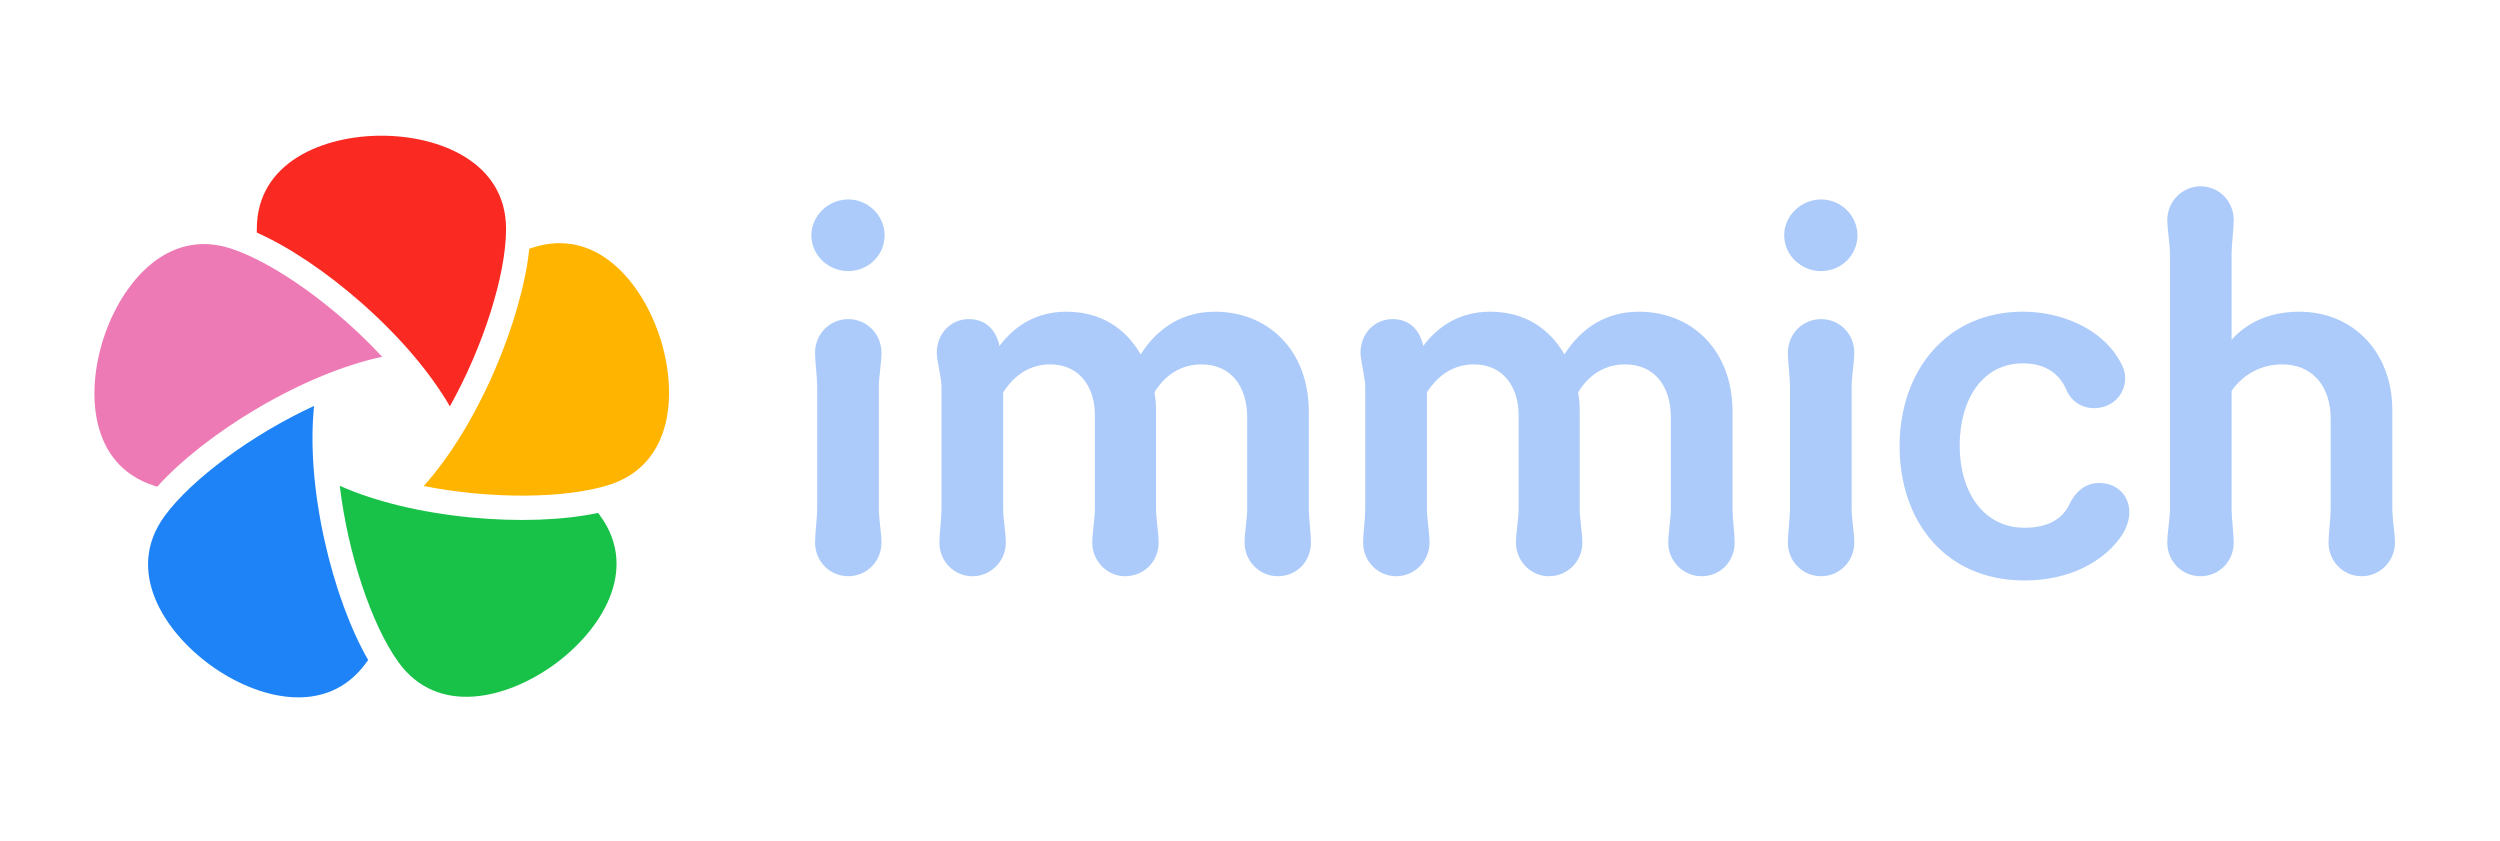
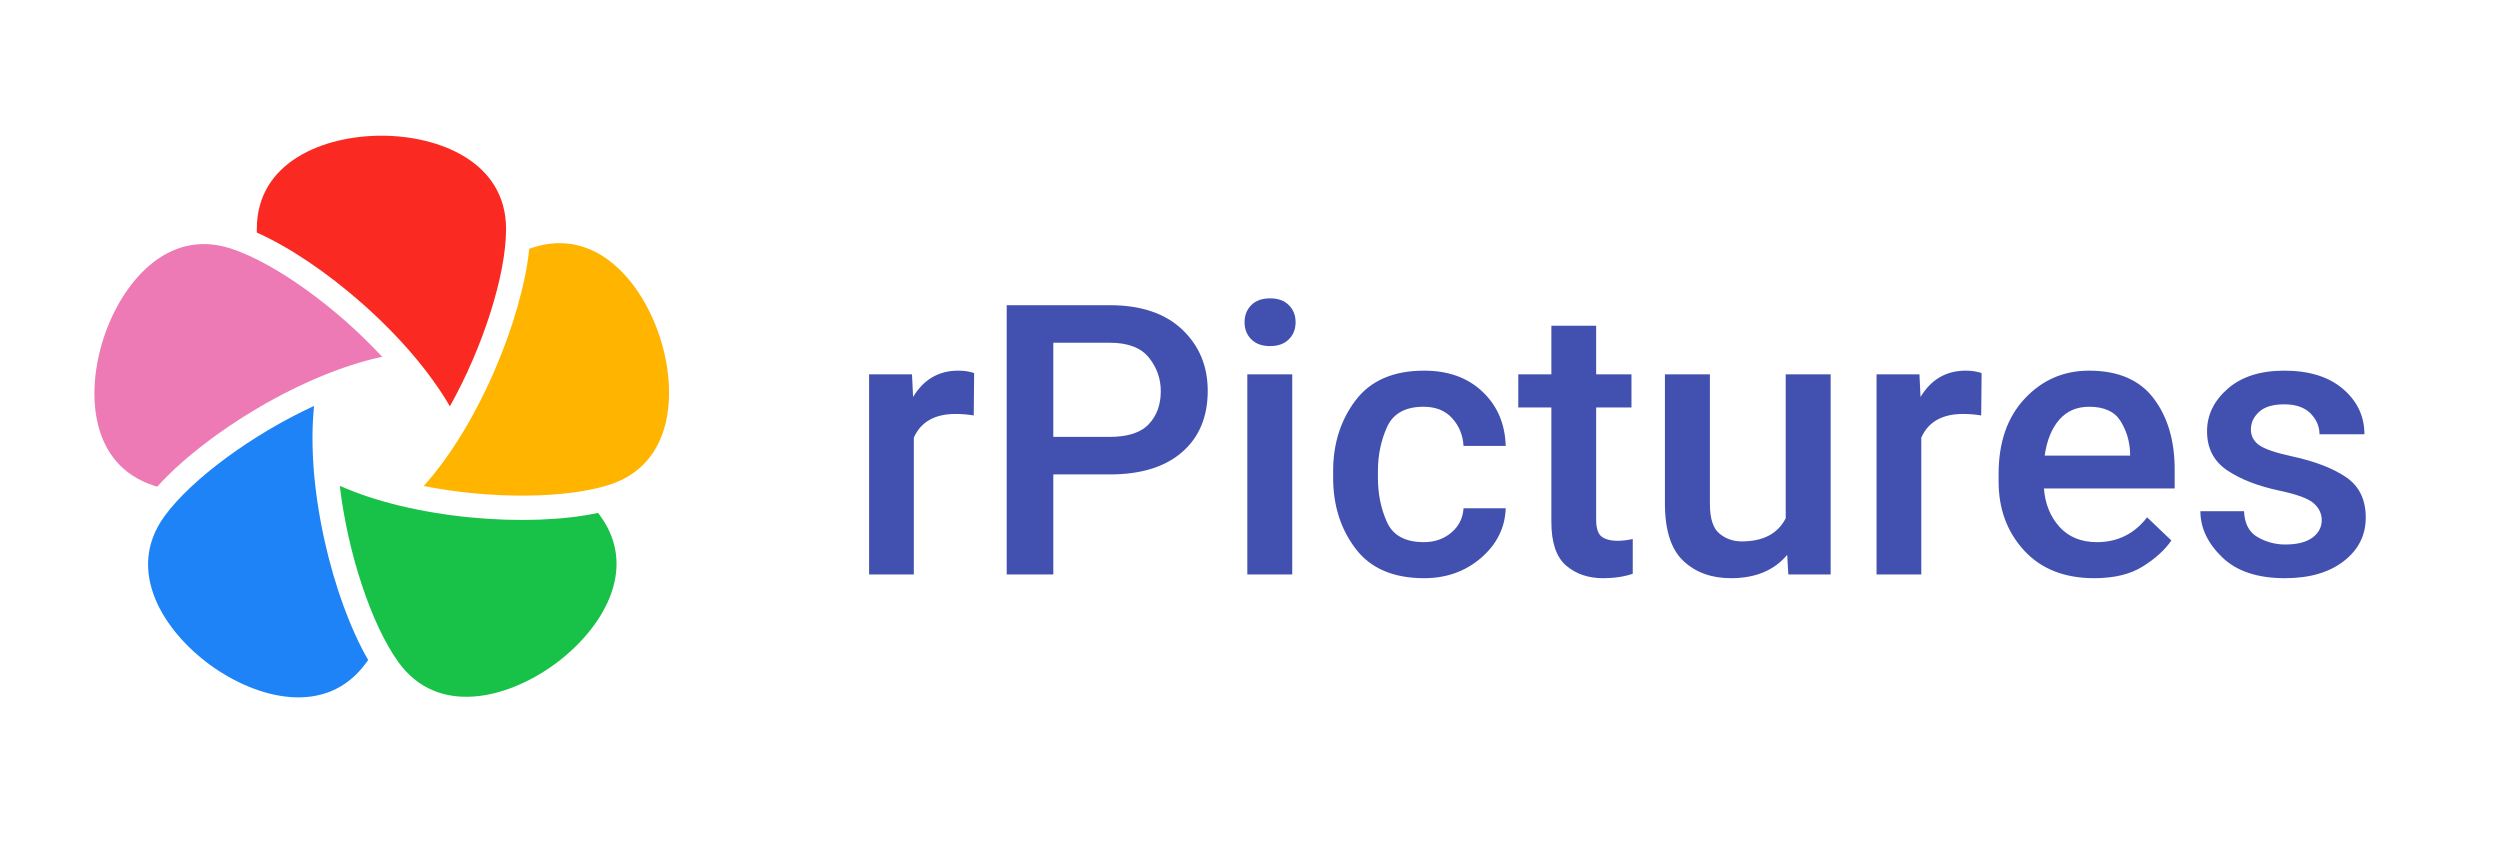
<svg xmlns="http://www.w3.org/2000/svg" version="1.1" id="Router_Medium_x5F_Black_00000159464448132936669960000002337362428709113490_" x="0px" y="0px" viewBox="0 0 792 266.25" style="enable-background:new 0 0 792 266.25;" xml:space="preserve">
  <g>
-     <path class="st0" style="fill:#ACCBFA;" d="M268.73,63.18c6.34,0,11.52,5.18,11.52,11.35c0,6.34-5.18,11.35-11.52,11.35s-11.69-5.01-11.69-11.35   C257.04,68.36,262.39,63.18,268.73,63.18z M258.88,122.45c0-3.01-0.67-7.85-0.67-10.68c0-6.01,4.67-10.68,10.52-10.68   c5.84,0,10.52,4.67,10.52,10.68c0,2.84-0.83,7.68-0.83,10.68v38.73c0,3.01,0.83,7.85,0.83,10.68c0,6.01-4.67,10.68-10.52,10.68   c-5.84,0-10.52-4.67-10.52-10.68c0-2.84,0.67-7.68,0.67-10.68V122.45z" />
-     <path class="st0" style="fill:#ACCBFA;" d="M394.28,171.87c0-2.84,0.83-7.68,0.83-10.68V132.3c0-10.18-5.34-16.86-14.52-16.86c-6.01,0-11.35,3-14.86,8.85   c0.33,1.84,0.5,3.67,0.5,5.68v31.22c0,3.01,0.83,7.85,0.83,10.68c0,6.01-4.67,10.68-10.68,10.68c-5.51,0-10.35-4.67-10.35-10.68   c0-2.84,0.83-7.68,0.83-10.68V131.8c0-3.17-0.5-6.01-1.67-8.51c-2.17-4.84-6.51-7.85-12.52-7.85c-6.18,0-11.19,3.17-14.86,8.85   v36.9c0,3.01,0.83,7.85,0.83,10.68c0,6.01-4.84,10.68-10.52,10.68c-5.84,0-10.52-4.67-10.52-10.68c0-2.84,0.67-7.68,0.67-10.68   v-38.57c0-3.01-1.5-8.35-1.5-10.85c0-6.01,4.34-10.68,10.18-10.68c5.51,0,8.68,3.67,9.68,8.51c5.01-6.68,12.02-10.85,21.2-10.85   c10.85,0,18.7,5.18,23.54,13.52c5.51-8.68,13.52-13.52,23.54-13.52c16.86,0,29.72,12.19,29.72,31.72v30.72   c0,3.01,0.67,7.85,0.67,10.68c0,6.01-4.51,10.68-10.52,10.68C399.12,182.55,394.28,177.88,394.28,171.87z" />
-     <path class="st0" style="fill:#ACCBFA;" d="M528.5,171.87c0-2.84,0.83-7.68,0.83-10.68V132.3c0-10.18-5.34-16.86-14.52-16.86c-6.01,0-11.35,3-14.86,8.85   c0.33,1.84,0.5,3.67,0.5,5.68v31.22c0,3.01,0.84,7.85,0.84,10.68c0,6.01-4.67,10.68-10.68,10.68c-5.51,0-10.35-4.67-10.35-10.68   c0-2.84,0.84-7.68,0.84-10.68V131.8c0-3.17-0.5-6.01-1.67-8.51c-2.17-4.84-6.51-7.85-12.52-7.85c-6.18,0-11.19,3.17-14.86,8.85   v36.9c0,3.01,0.83,7.85,0.83,10.68c0,6.01-4.84,10.68-10.52,10.68c-5.84,0-10.52-4.67-10.52-10.68c0-2.84,0.67-7.68,0.67-10.68   v-38.57c0-3.01-1.5-8.35-1.5-10.85c0-6.01,4.34-10.68,10.18-10.68c5.51,0,8.68,3.67,9.68,8.51c5.01-6.68,12.02-10.85,21.2-10.85   c10.85,0,18.7,5.18,23.54,13.52c5.51-8.68,13.52-13.52,23.54-13.52c16.86,0,29.72,12.19,29.72,31.72v30.72   c0,3.01,0.67,7.85,0.67,10.68c0,6.01-4.51,10.68-10.52,10.68C533.35,182.55,528.5,177.88,528.5,171.87z" />
-     <path class="st0" style="fill:#ACCBFA;" d="M576.92,63.18c6.34,0,11.52,5.18,11.52,11.35c0,6.34-5.18,11.35-11.52,11.35s-11.69-5.01-11.69-11.35   C565.23,68.36,570.57,63.18,576.92,63.18z M567.07,122.45c0-3.01-0.67-7.85-0.67-10.68c0-6.01,4.67-10.68,10.52-10.68   s10.52,4.67,10.52,10.68c0,2.84-0.84,7.68-0.84,10.68v38.73c0,3.01,0.84,7.85,0.84,10.68c0,6.01-4.67,10.68-10.52,10.68   s-10.52-4.67-10.52-10.68c0-2.84,0.67-7.68,0.67-10.68V122.45z" />
-     <path class="st0" style="fill:#ACCBFA;" d="M601.79,141.31c0-23.54,14.69-42.57,39.07-42.57c12.86,0,24.71,5.84,30.05,14.53c2,3.17,2.34,5.01,2.34,6.51   c0,5.18-4.01,9.52-9.85,9.52c-3.84,0-7.34-2.17-8.85-6.01c-2.34-5.18-6.85-8.18-13.69-8.18c-12.86,0-20.03,11.52-20.03,26.04   c0,14.69,7.51,26.04,20.53,26.04c7.01,0,12.02-2.5,14.36-7.68c1.67-3.51,4.84-6.51,9.18-6.51c6.01,0,9.68,4.17,9.68,9.35   c0,2.5-1,5.51-3.17,8.35c-5.51,7.35-15.86,13.19-30.05,13.19C616.32,183.89,601.79,165.19,601.79,141.31z" />
-     <path class="st0" style="fill:#ACCBFA;" d="M737.69,171.87c0-2.84,0.67-7.68,0.67-10.68v-28.55c0-10.18-5.68-17.2-15.36-17.2   c-6.68,0-12.35,3.17-16.03,8.35v37.4c0,3.01,0.67,7.85,0.67,10.68c0,6.01-4.67,10.68-10.52,10.68s-10.52-4.67-10.52-10.68   c0-2.84,0.84-7.68,0.84-10.68v-80.8c0-3.01-0.84-7.85-0.84-10.68c0-6.01,4.84-10.68,10.52-10.68c5.84,0,10.52,4.67,10.52,10.68   c0,2.84-0.67,7.68-0.67,10.68v27.21c5.01-5.51,12.19-8.85,21.37-8.85c17.2,0,29.55,12.86,29.55,31.22v31.22   c0,3.01,0.83,7.85,0.83,10.68c0,6.01-4.84,10.68-10.52,10.68C742.36,182.55,737.69,177.88,737.69,171.87z" />
+     <text x="268" y="182" font-family="Roboto, sans-serif" font-size="120" font-weight="500" fill="#4251B0">rPictures</text>
  </g>
  <g>
    <path class="st1" style="fill:#FA2921;" d="M114.82,96.21c11.92,10.55,21.52,21.86,27.7,32.52c10.62-18.99,17.71-41.55,17.8-55.92c0-0.1,0-0.19,0-0.28   c0-21.26-21.21-29.54-39.48-29.54s-39.48,8.28-39.48,29.54c0,0.29,0,0.68,0,1.15C91.54,78.2,103.61,86.29,114.82,96.21z" />
    <path class="st2" style="fill:#ED79B5;" d="M49.8,154.19c7.45-8.29,18.88-17.27,31.77-24.86c13.72-8.07,27.44-13.71,39.49-16.3   c-14.78-15.96-34.04-29.68-47.68-34.21c-0.1-0.03-0.18-0.06-0.27-0.09c-20.22-6.57-34.65,11.05-40.3,28.42s-4.33,40.11,15.89,46.68   C48.99,153.93,49.35,154.05,49.8,154.19z" />
    <path class="st3" style="fill:#FFB400;" d="M209.07,106.86c-5.65-17.38-20.07-34.99-40.3-28.42c-0.28,0.09-0.65,0.21-1.09,0.35   c-1.16,11.08-5.12,25.07-11.09,38.79c-6.35,14.6-14.14,27.23-22.36,36.39c21.34,4.23,44.99,4,58.68-0.35   c0.1-0.03,0.19-0.06,0.27-0.09C213.4,146.97,214.71,124.24,209.07,106.86z" />
    <path class="st4" style="fill:#1E83F7;" d="M102.8,171.18c-3.44-15.54-4.56-30.34-3.3-42.59c-19.75,9.12-38.75,23.2-47.27,34.78   c-0.06,0.08-0.11,0.16-0.16,0.23c-12.5,17.2-0.2,36.37,14.58,47.11s36.81,16.51,49.31-0.69c0.17-0.24,0.4-0.55,0.68-0.93   C111.05,199.44,106.04,185.79,102.8,171.18z" />
    <path class="st5" style="fill:#18C249;" d="M189.48,162.49c-10.9,2.33-25.42,2.88-40.32,1.44c-15.84-1.53-30.26-5.03-41.52-10.02   c2.57,21.6,10.09,44.02,18.47,55.7c0.06,0.08,0.11,0.16,0.16,0.23c12.5,17.2,34.52,11.43,49.31,0.69   c14.78-10.74,27.08-29.9,14.58-47.11C189.99,163.18,189.76,162.86,189.48,162.49z" />
  </g>
</svg>
